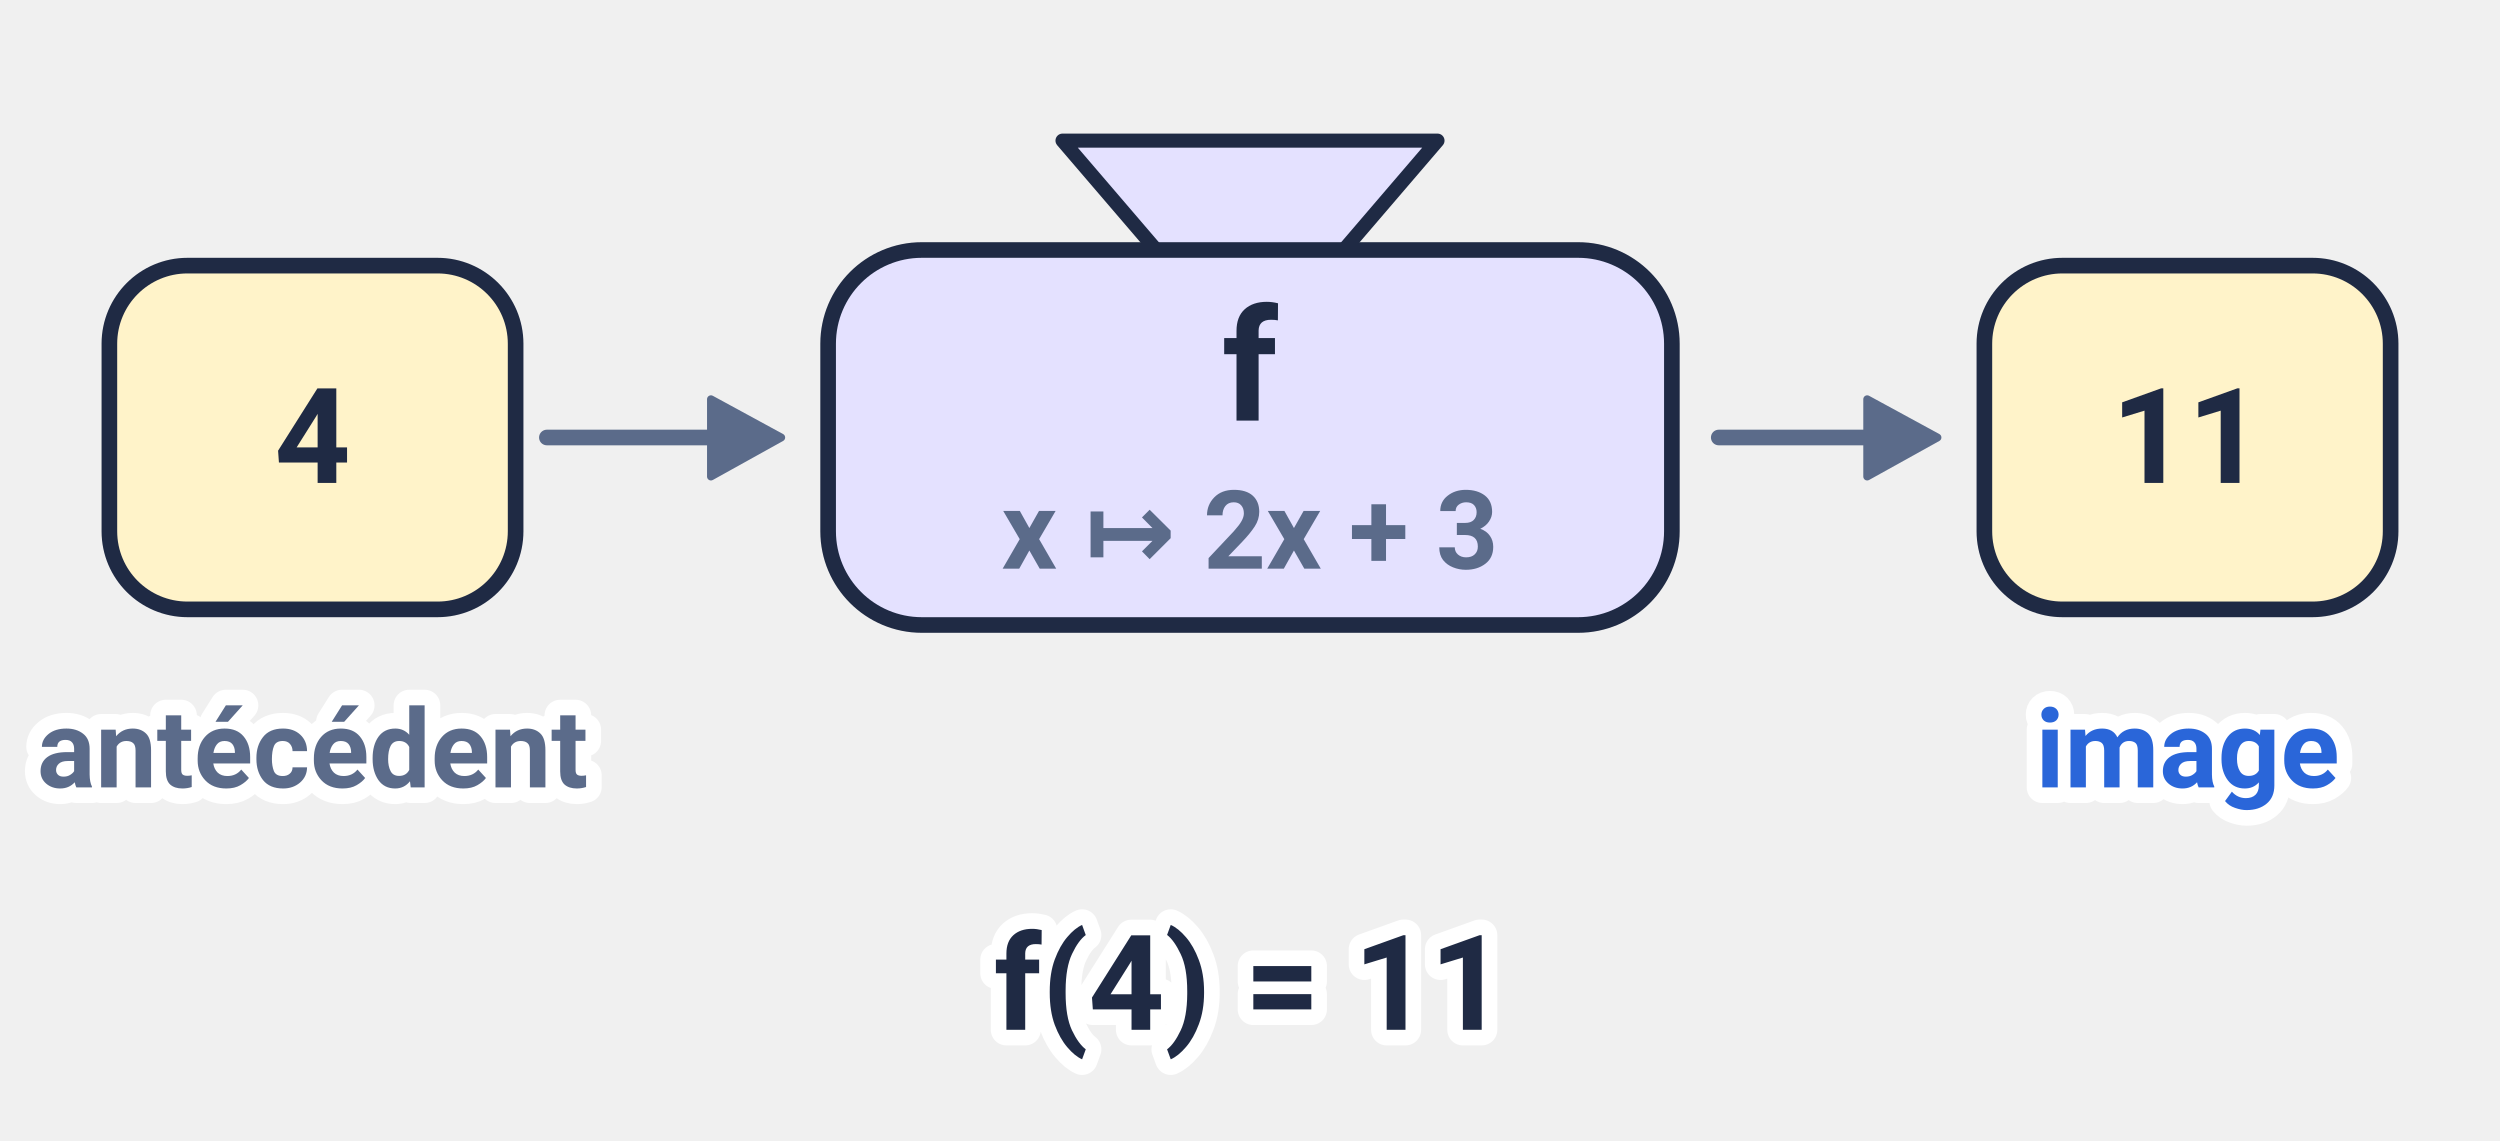
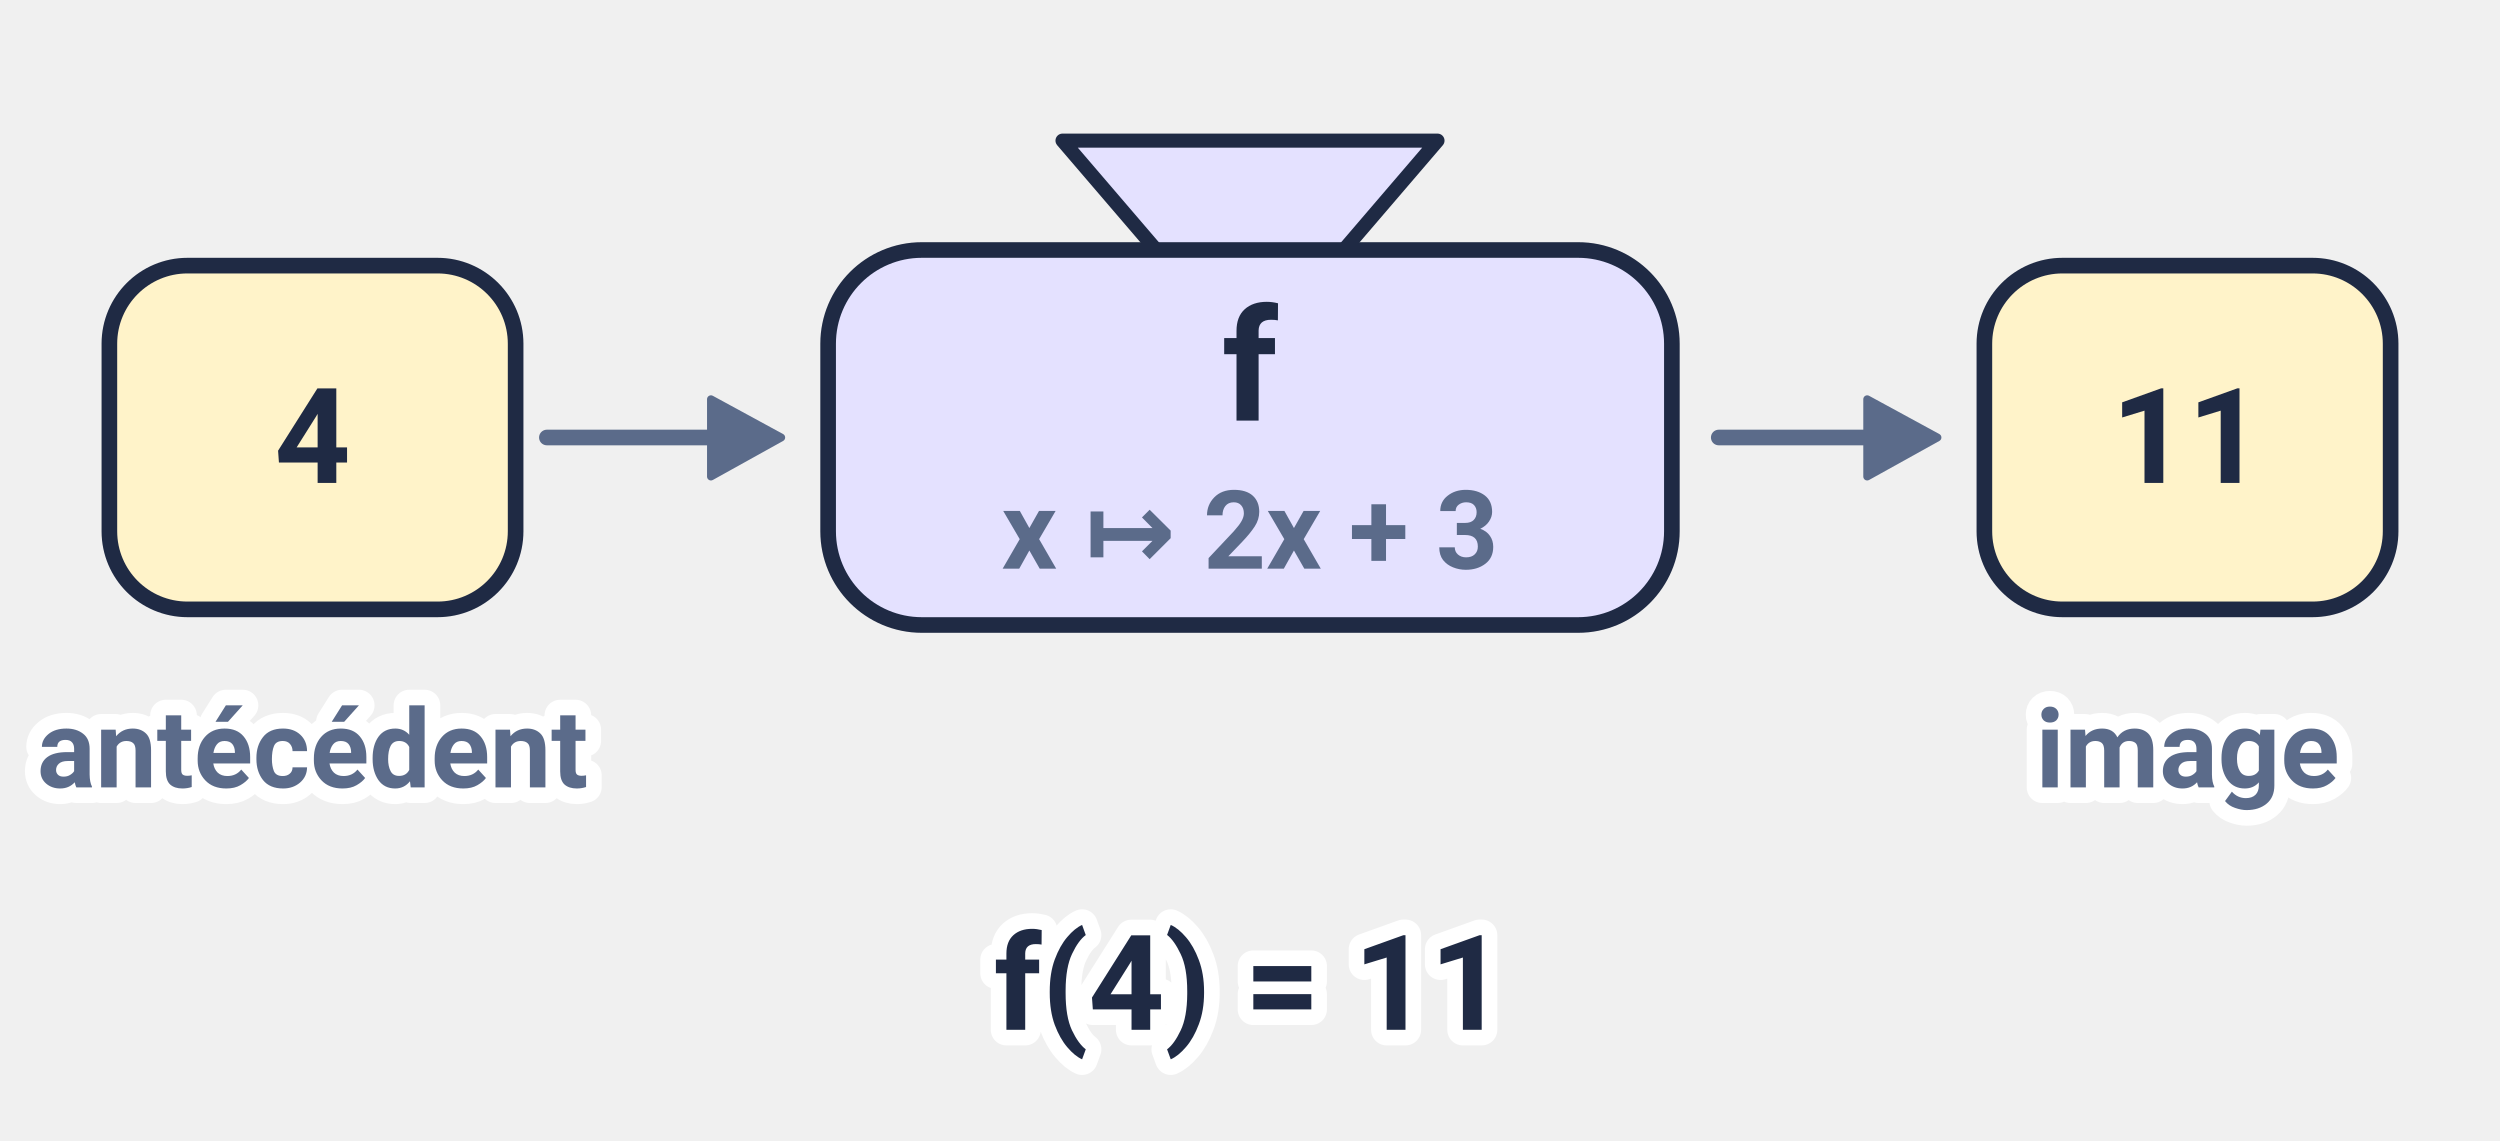
<svg xmlns="http://www.w3.org/2000/svg" width="320" height="146" viewBox="0 0 320 146" font-family="system-ui, -apple-system, 'Segoe UI', Roboto, sans-serif" stroke-linecap="round" stroke-linejoin="round">
  <rect x="14" y="34" width="52" height="44" rx="10" fill="#fff3c9" stroke="#1f2a44" stroke-width="2" />
  <text x="40" y="56" font-size="17" font-weight="700" fill="#1f2a44" text-anchor="middle" dominant-baseline="central">4</text>
  <line x1="70" y1="56" x2="92.8" y2="56" fill="none" stroke="#5b6b8a" stroke-width="2" />
  <polygon points="100,56 91,61 91,51.1" fill="#5b6b8a" stroke="#5b6b8a" stroke-width="1" />
  <polygon points="136,18 184,18 172,32 148,32" fill="#e4e1ff" stroke="#1f2a44" stroke-width="1.8" />
  <rect x="106" y="32" width="108" height="48" rx="12" fill="#e4e1ff" stroke="#1f2a44" stroke-width="2" />
  <text x="160" y="47" font-size="20" font-weight="700" fill="#1f2a44" text-anchor="middle" dominant-baseline="central">f</text>
  <text x="160" y="68" font-size="14" font-weight="700" fill="#5b6b8a" text-anchor="middle" dominant-baseline="central">x ↦ 2x + 3</text>
  <line x1="220" y1="56" x2="240.8" y2="56" fill="none" stroke="#5b6b8a" stroke-width="2" />
  <polygon points="248,56 239,61 239,51.1" fill="#5b6b8a" stroke="#5b6b8a" stroke-width="1" />
  <rect x="254" y="34" width="52" height="44" rx="10" fill="#fff3c9" stroke="#1f2a44" stroke-width="2" />
  <text x="280" y="56" font-size="17" font-weight="700" fill="#1f2a44" text-anchor="middle" dominant-baseline="central">11</text>
  <text x="40" y="96" font-size="14" font-weight="700" fill="#5b6b8a" text-anchor="middle" dominant-baseline="central" stroke="#ffffff" stroke-width="4" stroke-linejoin="round" paint-order="stroke">antécédent</text>
-   <text x="280" y="96" font-size="14" font-weight="700" fill="#2a66d9" text-anchor="middle" dominant-baseline="central" stroke="#ffffff" stroke-width="4" stroke-linejoin="round" paint-order="stroke">image</text>
+   <text x="280" y="96" font-size="14" font-weight="700" fill="#5b6b8a" text-anchor="middle" dominant-baseline="central" stroke="#ffffff" stroke-width="4" stroke-linejoin="round" paint-order="stroke">image</text>
  <text x="160" y="126" font-size="17" font-weight="700" fill="#1f2a44" text-anchor="middle" dominant-baseline="central" stroke="#ffffff" stroke-width="4" stroke-linejoin="round" paint-order="stroke">f(4) = 11</text>
</svg>
